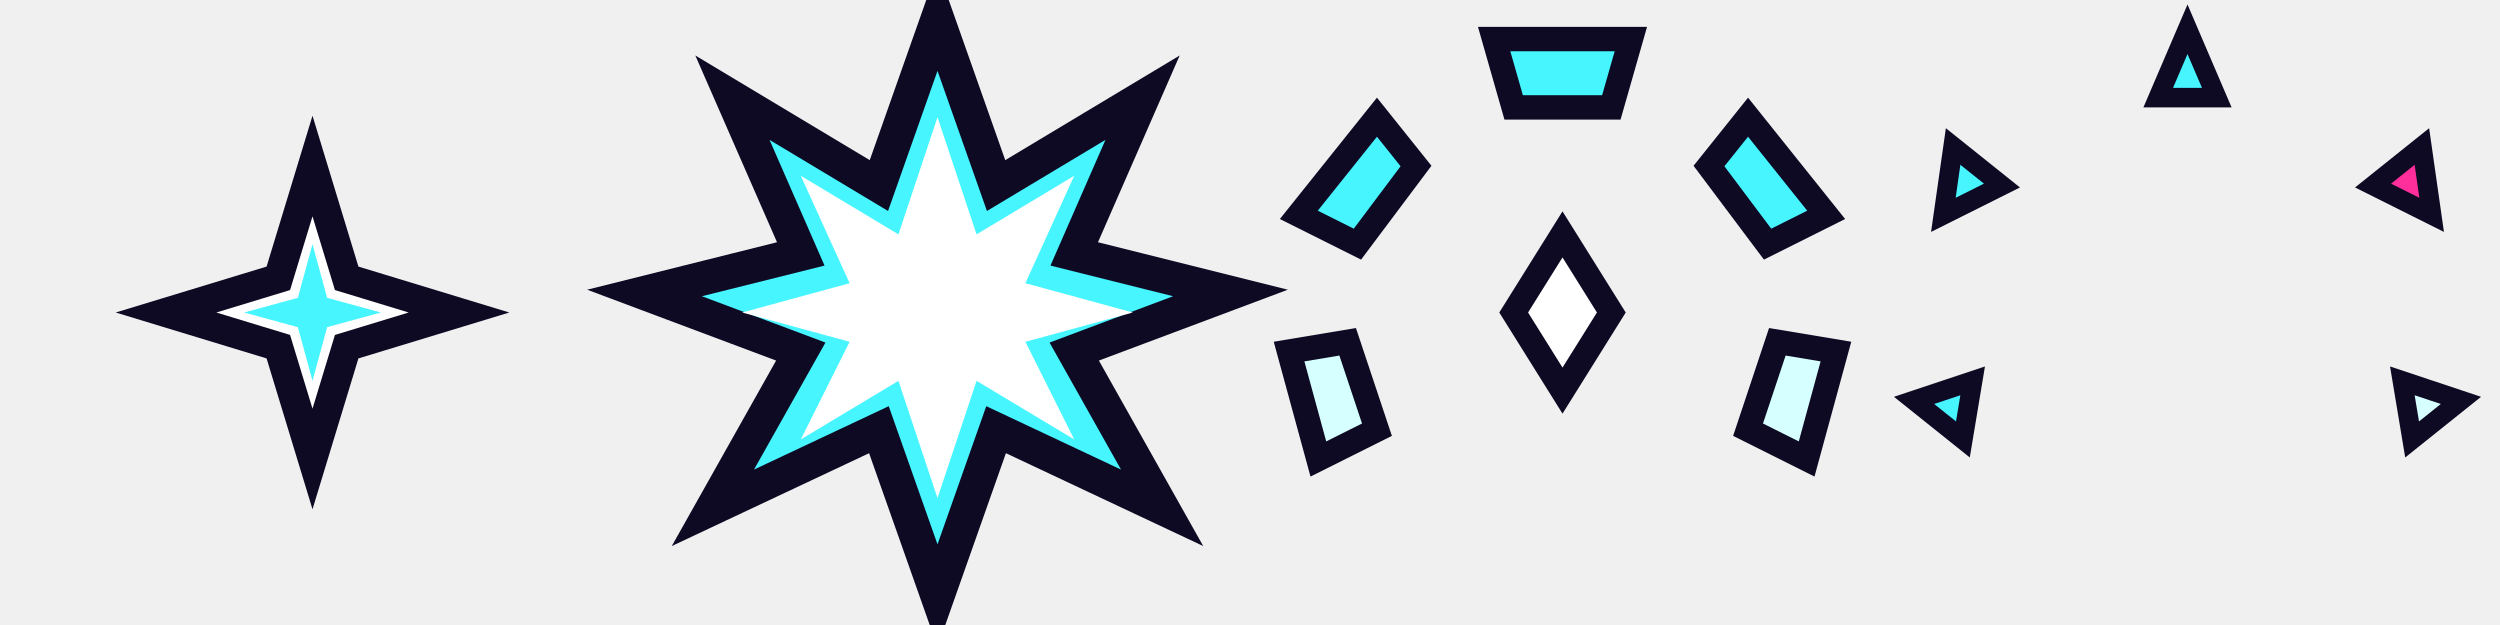
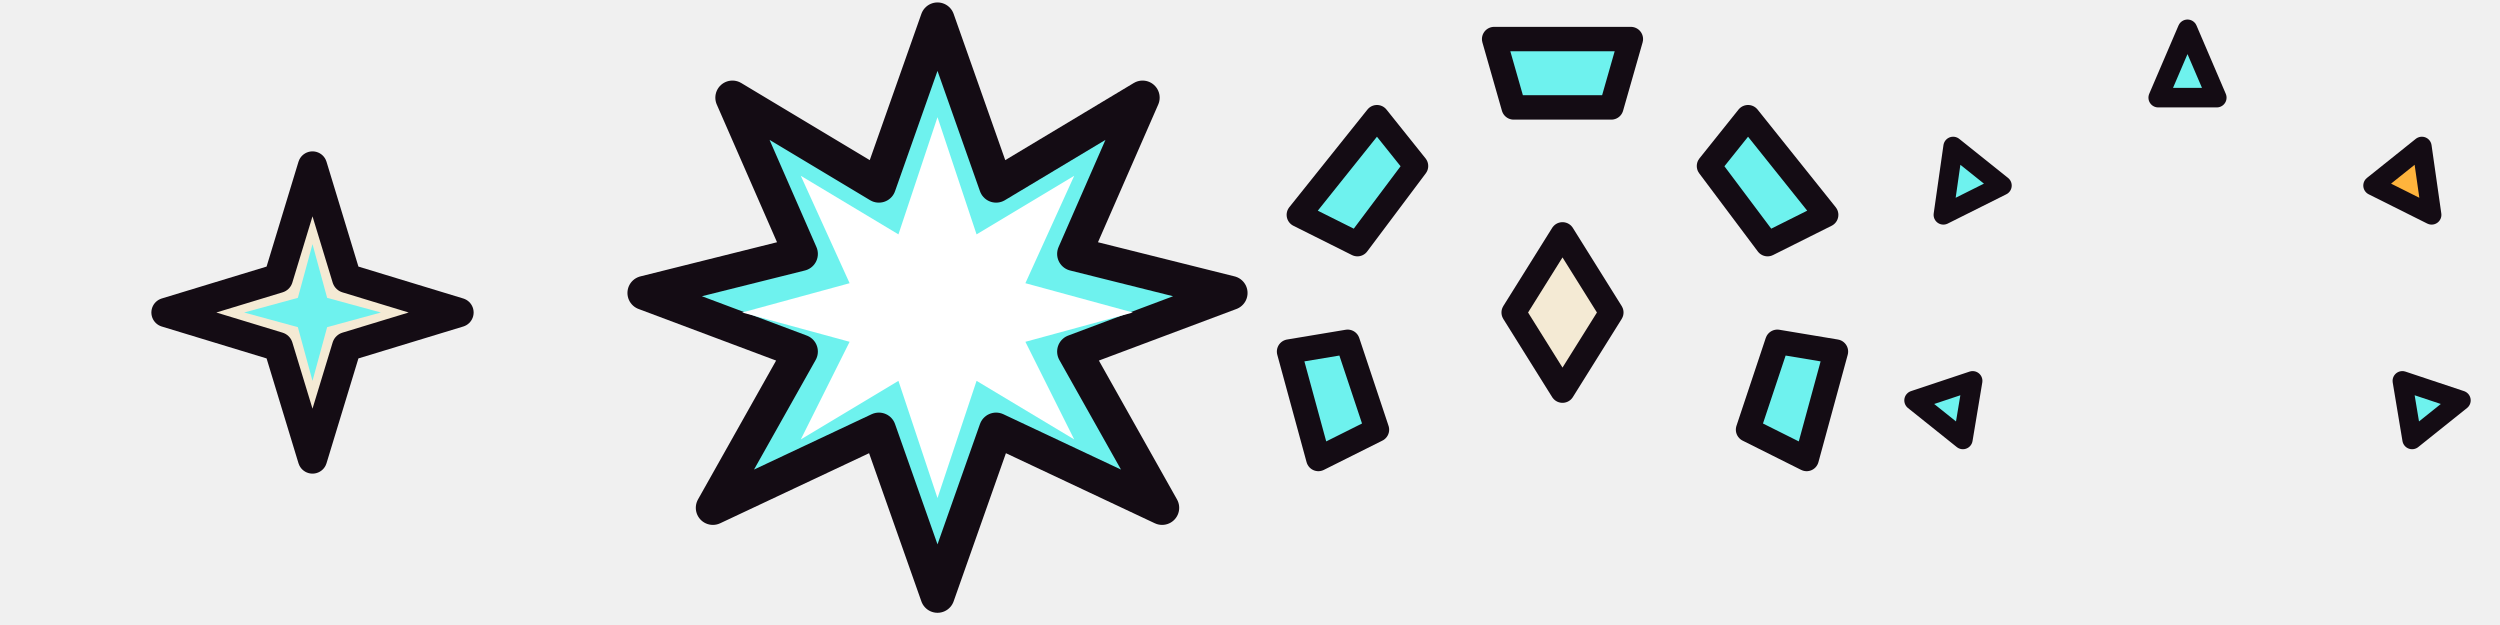
<svg xmlns="http://www.w3.org/2000/svg" width="512" height="128" viewBox="0 0 512 128">
  <g transform="translate(64,64)">
-     <polygon points="0,-30 7,-7 30,0 7,7 0,30 -7,7 -30,0 -7,-7" fill="#FFFFFF" stroke="#0E0A24" stroke-width="6" stroke-linejoin="miter" />
-     <polygon points="0,-14 3,-3 14,0 3,3 0,14 -3,3 -14,0 -3,-3" fill="#47F5FF" />
+     <polygon points="0,-30 7,-7 30,0 7,7 0,30 -7,7 -30,0 -7,-7" fill="#F4EAD4" stroke="#140C14" stroke-width="6" stroke-linejoin="round" />
+     <polygon points="0,-14 3,-3 14,0 3,3 0,14 -3,3 -14,0 -3,-3" fill="#6EF2EE" />
  </g>
  <g transform="translate(192,64)">
-     <polygon points="0,-60 12,-26 42,-44 28,-12 60,-4 28,8 46,40 12,24 0,58 -12,24 -46,40 -28,8 -60,-4 -28,-12 -42,-44 -12,-26" fill="#47F5FF" stroke="#0E0A24" stroke-width="7" stroke-linejoin="miter" />
+     <polygon points="0,-60 12,-26 42,-44 28,-12 60,-4 28,8 46,40 12,24 0,58 -12,24 -46,40 -28,8 -60,-4 -28,-12 -42,-44 -12,-26" fill="#6EF2EE" stroke="#140C14" stroke-width="7" stroke-linejoin="round" />
    <polygon points="0,-40 8,-16 28,-28 18,-6 40,0 18,6 28,26 8,14 0,38 -8,14 -28,26 -18,6 -40,0 -18,-6 -28,-28 -8,-16" fill="#FFFFFF" />
  </g>
-   <g transform="translate(320,64)" stroke="#0E0A24" stroke-width="5" stroke-linejoin="miter">
-     <polygon points="-14,-56 14,-56 10,-42 -10,-42" fill="#47F5FF" />
-     <polygon points="38,-40 54,-20 42,-14 30,-30" fill="#47F5FF" />
-     <polygon points="56,8 50,30 38,24 44,6" fill="#D6FFFF" />
-     <polygon points="-38,-40 -54,-20 -42,-14 -30,-30" fill="#47F5FF" />
-     <polygon points="-56,8 -50,30 -38,24 -44,6" fill="#D6FFFF" />
-     <polygon points="0,-16 10,0 0,16 -10,0" fill="#FFFFFF" />
+   <g transform="translate(320,64)" stroke="#140C14" stroke-width="5" stroke-linejoin="round">
+     <polygon points="-14,-56 14,-56 10,-42 -10,-42" fill="#6EF2EE" />
+     <polygon points="38,-40 54,-20 42,-14 30,-30" fill="#6EF2EE" />
+     <polygon points="56,8 50,30 38,24 44,6" fill="#6EF2EE" />
+     <polygon points="-38,-40 -54,-20 -42,-14 -30,-30" fill="#6EF2EE" />
+     <polygon points="-56,8 -50,30 -38,24 -44,6" fill="#6EF2EE" />
+     <polygon points="0,-16 10,0 0,16 -10,0" fill="#F4EAD4" />
  </g>
-   <g transform="translate(448,64)" stroke="#0E0A24" stroke-width="4" stroke-linejoin="miter">
-     <polygon points="0,-58 6,-44 -6,-44" fill="#47F5FF" />
-     <polygon points="48,-34 50,-20 38,-26" fill="#FF2E9A" />
-     <polygon points="-48,-34 -50,-20 -38,-26" fill="#47F5FF" />
-     <polygon points="56,18 46,26 44,14" fill="#D6FFFF" />
-     <polygon points="-56,18 -46,26 -44,14" fill="#47F5FF" />
+   <g transform="translate(448,64)" stroke="#140C14" stroke-width="4" stroke-linejoin="round">
+     <polygon points="0,-58 6,-44 -6,-44" fill="#6EF2EE" />
+     <polygon points="48,-34 50,-20 38,-26" fill="#FFB43C" />
+     <polygon points="-48,-34 -50,-20 -38,-26" fill="#6EF2EE" />
+     <polygon points="56,18 46,26 44,14" fill="#6EF2EE" />
+     <polygon points="-56,18 -46,26 -44,14" fill="#6EF2EE" />
  </g>
</svg>
